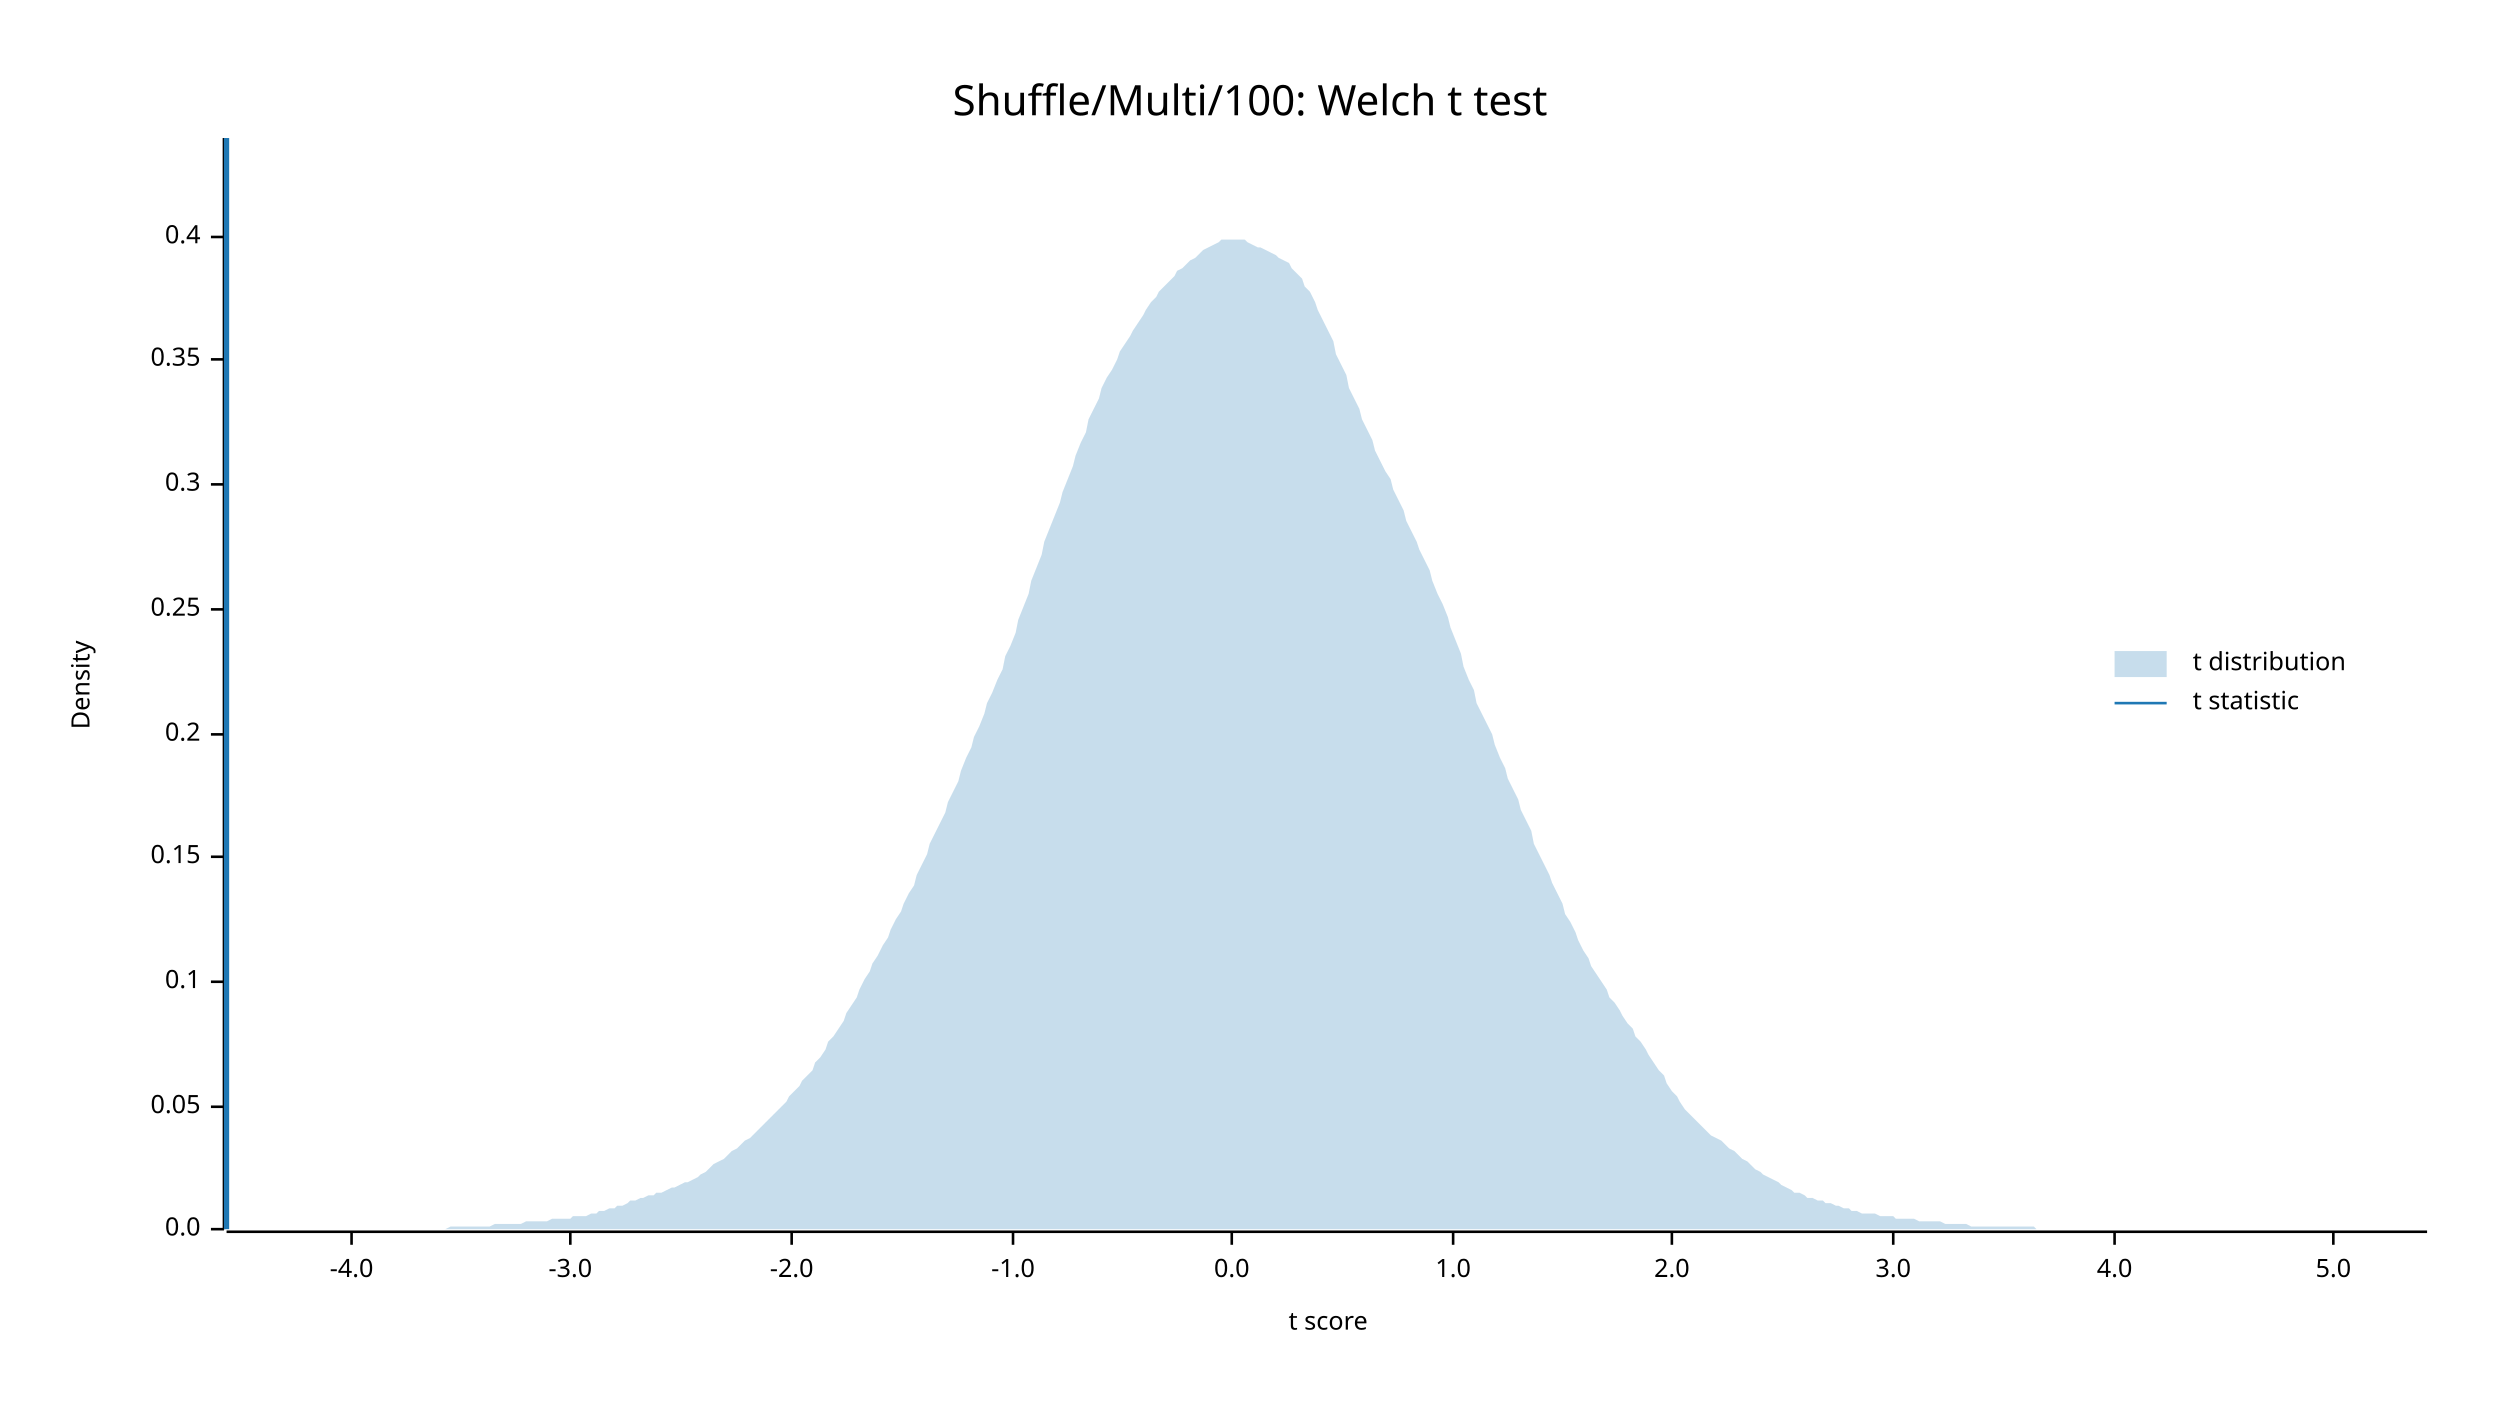
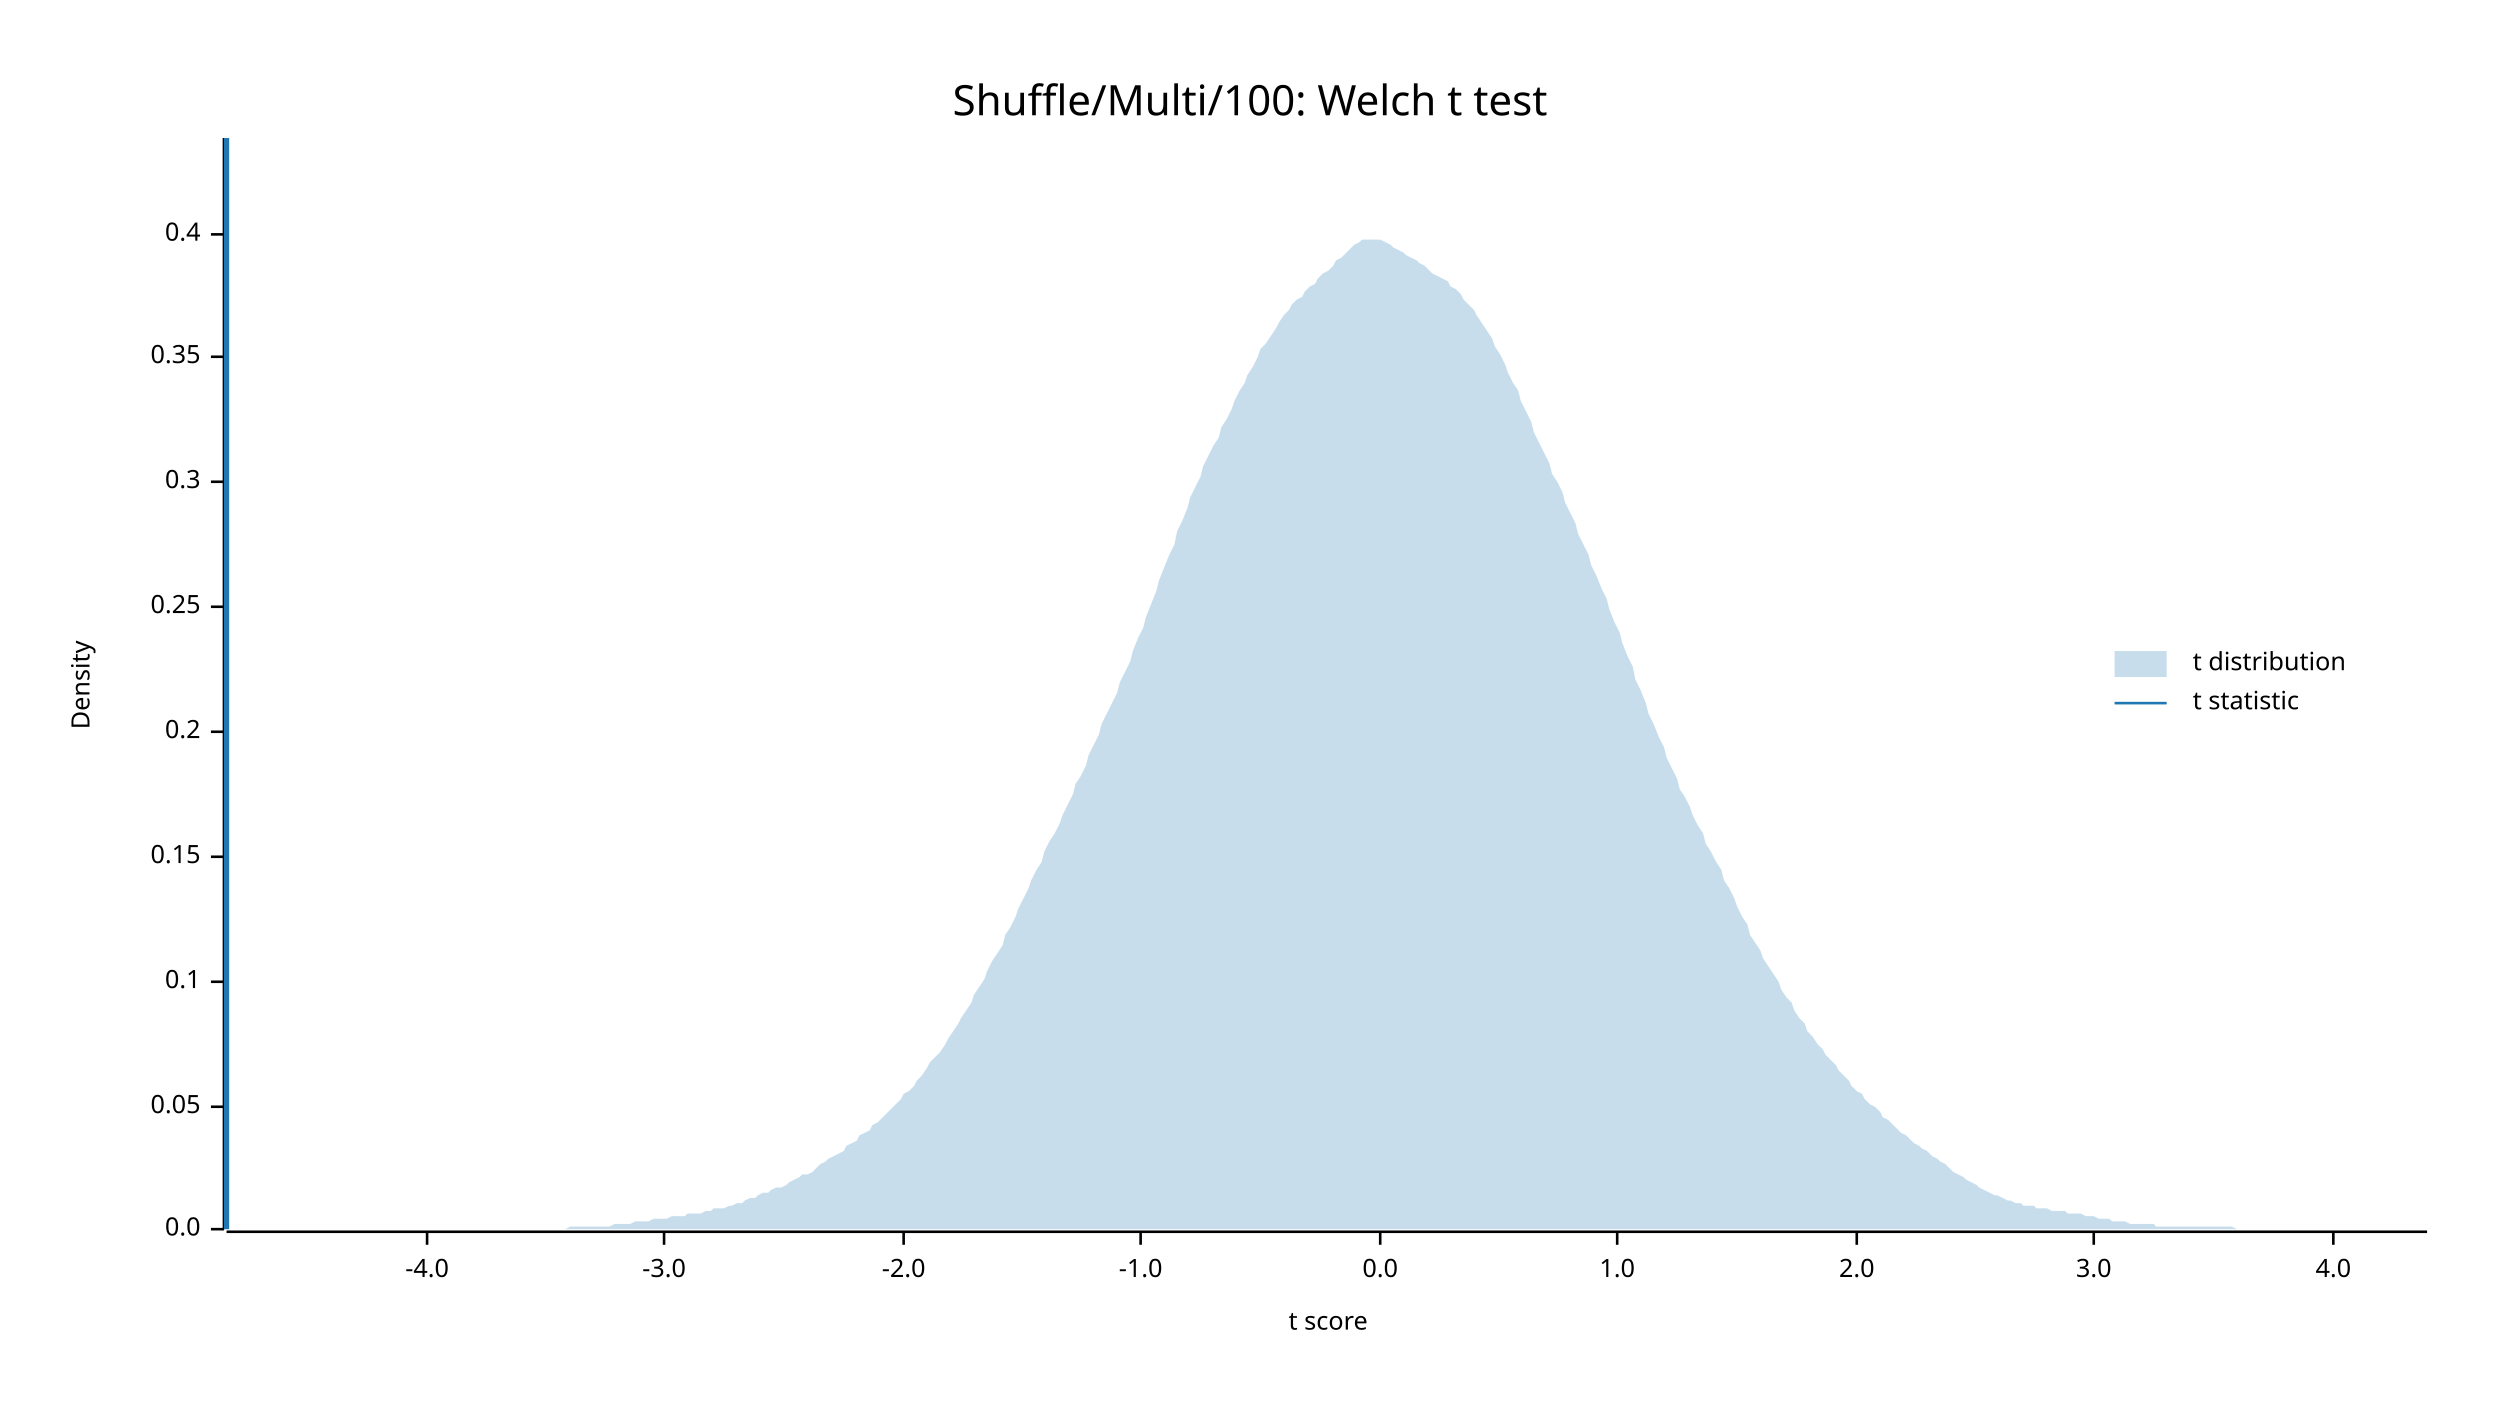
<svg xmlns="http://www.w3.org/2000/svg" width="960" height="540" viewBox="0 0 960 540">
  <text x="480" y="32" dy="0.76em" text-anchor="middle" font-family="sans-serif" font-size="16.129" opacity="1" fill="#000000">
Shuffle/Multi/100: Welch t test
</text>
  <text x="27" y="263" dy="0.76em" text-anchor="middle" font-family="sans-serif" font-size="9.677" opacity="1" fill="#000000" transform="rotate(270, 27, 263)">
Density
</text>
  <text x="510" y="513" dy="-0.5ex" text-anchor="middle" font-family="sans-serif" font-size="9.677" opacity="1" fill="#000000">
t score
</text>
  <polyline fill="none" opacity="1" stroke="#000000" stroke-width="1" points="86,53 86,472 " />
  <text x="77" y="472" dy="0.5ex" text-anchor="end" font-family="sans-serif" font-size="9.677" opacity="1" fill="#000000">
0.0
</text>
  <polyline fill="none" opacity="1" stroke="#000000" stroke-width="1" points="81,472 86,472 " />
  <text x="77" y="425" dy="0.5ex" text-anchor="end" font-family="sans-serif" font-size="9.677" opacity="1" fill="#000000">
0.05
</text>
  <polyline fill="none" opacity="1" stroke="#000000" stroke-width="1" points="81,425 86,425 " />
  <text x="77" y="377" dy="0.5ex" text-anchor="end" font-family="sans-serif" font-size="9.677" opacity="1" fill="#000000">
0.1
</text>
  <polyline fill="none" opacity="1" stroke="#000000" stroke-width="1" points="81,377 86,377 " />
  <text x="77" y="329" dy="0.5ex" text-anchor="end" font-family="sans-serif" font-size="9.677" opacity="1" fill="#000000">
0.15
</text>
  <polyline fill="none" opacity="1" stroke="#000000" stroke-width="1" points="81,329 86,329 " />
-   <text x="77" y="282" dy="0.5ex" text-anchor="end" font-family="sans-serif" font-size="9.677" opacity="1" fill="#000000">
+   <text x="77" y="281" dy="0.5ex" text-anchor="end" font-family="sans-serif" font-size="9.677" opacity="1" fill="#000000">
0.2
</text>
-   <polyline fill="none" opacity="1" stroke="#000000" stroke-width="1" points="81,282 86,282 " />
-   <text x="77" y="234" dy="0.5ex" text-anchor="end" font-family="sans-serif" font-size="9.677" opacity="1" fill="#000000">
+   <polyline fill="none" opacity="1" stroke="#000000" stroke-width="1" points="81,281 86,281 " />
+   <text x="77" y="233" dy="0.5ex" text-anchor="end" font-family="sans-serif" font-size="9.677" opacity="1" fill="#000000">
0.25
</text>
-   <polyline fill="none" opacity="1" stroke="#000000" stroke-width="1" points="81,234 86,234 " />
-   <text x="77" y="186" dy="0.5ex" text-anchor="end" font-family="sans-serif" font-size="9.677" opacity="1" fill="#000000">
+   <polyline fill="none" opacity="1" stroke="#000000" stroke-width="1" points="81,233 86,233 " />
+   <text x="77" y="185" dy="0.5ex" text-anchor="end" font-family="sans-serif" font-size="9.677" opacity="1" fill="#000000">
0.3
</text>
-   <polyline fill="none" opacity="1" stroke="#000000" stroke-width="1" points="81,186 86,186 " />
-   <text x="77" y="138" dy="0.5ex" text-anchor="end" font-family="sans-serif" font-size="9.677" opacity="1" fill="#000000">
+   <polyline fill="none" opacity="1" stroke="#000000" stroke-width="1" points="81,185 86,185 " />
+   <text x="77" y="137" dy="0.5ex" text-anchor="end" font-family="sans-serif" font-size="9.677" opacity="1" fill="#000000">
0.35
</text>
-   <polyline fill="none" opacity="1" stroke="#000000" stroke-width="1" points="81,138 86,138 " />
-   <text x="77" y="91" dy="0.5ex" text-anchor="end" font-family="sans-serif" font-size="9.677" opacity="1" fill="#000000">
+   <polyline fill="none" opacity="1" stroke="#000000" stroke-width="1" points="81,137 86,137 " />
+   <text x="77" y="90" dy="0.5ex" text-anchor="end" font-family="sans-serif" font-size="9.677" opacity="1" fill="#000000">
0.4
</text>
-   <polyline fill="none" opacity="1" stroke="#000000" stroke-width="1" points="81,91 86,91 " />
+   <polyline fill="none" opacity="1" stroke="#000000" stroke-width="1" points="81,90 86,90 " />
  <polyline fill="none" opacity="1" stroke="#000000" stroke-width="1" points="87,473 932,473 " />
-   <text x="135" y="483" dy="0.76em" text-anchor="middle" font-family="sans-serif" font-size="9.677" opacity="1" fill="#000000">
+   <text x="164" y="483" dy="0.76em" text-anchor="middle" font-family="sans-serif" font-size="9.677" opacity="1" fill="#000000">
-4.0
</text>
-   <polyline fill="none" opacity="1" stroke="#000000" stroke-width="1" points="135,473 135,478 " />
-   <text x="219" y="483" dy="0.76em" text-anchor="middle" font-family="sans-serif" font-size="9.677" opacity="1" fill="#000000">
+   <polyline fill="none" opacity="1" stroke="#000000" stroke-width="1" points="164,473 164,478 " />
+   <text x="255" y="483" dy="0.76em" text-anchor="middle" font-family="sans-serif" font-size="9.677" opacity="1" fill="#000000">
-3.0
</text>
-   <polyline fill="none" opacity="1" stroke="#000000" stroke-width="1" points="219,473 219,478 " />
-   <text x="304" y="483" dy="0.76em" text-anchor="middle" font-family="sans-serif" font-size="9.677" opacity="1" fill="#000000">
+   <polyline fill="none" opacity="1" stroke="#000000" stroke-width="1" points="255,473 255,478 " />
+   <text x="347" y="483" dy="0.76em" text-anchor="middle" font-family="sans-serif" font-size="9.677" opacity="1" fill="#000000">
-2.0
</text>
-   <polyline fill="none" opacity="1" stroke="#000000" stroke-width="1" points="304,473 304,478 " />
-   <text x="389" y="483" dy="0.76em" text-anchor="middle" font-family="sans-serif" font-size="9.677" opacity="1" fill="#000000">
+   <polyline fill="none" opacity="1" stroke="#000000" stroke-width="1" points="347,473 347,478 " />
+   <text x="438" y="483" dy="0.76em" text-anchor="middle" font-family="sans-serif" font-size="9.677" opacity="1" fill="#000000">
-1.0
</text>
-   <polyline fill="none" opacity="1" stroke="#000000" stroke-width="1" points="389,473 389,478 " />
-   <text x="473" y="483" dy="0.76em" text-anchor="middle" font-family="sans-serif" font-size="9.677" opacity="1" fill="#000000">
+   <polyline fill="none" opacity="1" stroke="#000000" stroke-width="1" points="438,473 438,478 " />
+   <text x="530" y="483" dy="0.76em" text-anchor="middle" font-family="sans-serif" font-size="9.677" opacity="1" fill="#000000">
0.0
</text>
-   <polyline fill="none" opacity="1" stroke="#000000" stroke-width="1" points="473,473 473,478 " />
-   <text x="558" y="483" dy="0.76em" text-anchor="middle" font-family="sans-serif" font-size="9.677" opacity="1" fill="#000000">
+   <polyline fill="none" opacity="1" stroke="#000000" stroke-width="1" points="530,473 530,478 " />
+   <text x="621" y="483" dy="0.76em" text-anchor="middle" font-family="sans-serif" font-size="9.677" opacity="1" fill="#000000">
1.0
</text>
-   <polyline fill="none" opacity="1" stroke="#000000" stroke-width="1" points="558,473 558,478 " />
-   <text x="642" y="483" dy="0.76em" text-anchor="middle" font-family="sans-serif" font-size="9.677" opacity="1" fill="#000000">
+   <polyline fill="none" opacity="1" stroke="#000000" stroke-width="1" points="621,473 621,478 " />
+   <text x="713" y="483" dy="0.76em" text-anchor="middle" font-family="sans-serif" font-size="9.677" opacity="1" fill="#000000">
2.0
</text>
-   <polyline fill="none" opacity="1" stroke="#000000" stroke-width="1" points="642,473 642,478 " />
-   <text x="727" y="483" dy="0.76em" text-anchor="middle" font-family="sans-serif" font-size="9.677" opacity="1" fill="#000000">
+   <polyline fill="none" opacity="1" stroke="#000000" stroke-width="1" points="713,473 713,478 " />
+   <text x="804" y="483" dy="0.76em" text-anchor="middle" font-family="sans-serif" font-size="9.677" opacity="1" fill="#000000">
3.0
</text>
-   <polyline fill="none" opacity="1" stroke="#000000" stroke-width="1" points="727,473 727,478 " />
-   <text x="812" y="483" dy="0.76em" text-anchor="middle" font-family="sans-serif" font-size="9.677" opacity="1" fill="#000000">
+   <polyline fill="none" opacity="1" stroke="#000000" stroke-width="1" points="804,473 804,478 " />
+   <text x="896" y="483" dy="0.76em" text-anchor="middle" font-family="sans-serif" font-size="9.677" opacity="1" fill="#000000">
4.0
</text>
-   <polyline fill="none" opacity="1" stroke="#000000" stroke-width="1" points="812,473 812,478 " />
-   <text x="896" y="483" dy="0.76em" text-anchor="middle" font-family="sans-serif" font-size="9.677" opacity="1" fill="#000000">
- 5.0
- </text>
  <polyline fill="none" opacity="1" stroke="#000000" stroke-width="1" points="896,473 896,478 " />
-   <polygon opacity="0.25" fill="#1F78B4" points="87,472 88,472 90,472 92,472 93,472 95,472 97,472 98,472 100,472 102,472 103,472 105,472 107,472 109,472 110,472 112,472 114,472 115,472 117,472 119,472 120,472 122,472 124,472 125,472 127,472 129,472 131,472 132,472 134,472 136,472 137,472 139,472 141,472 142,472 144,472 146,472 147,472 149,472 151,472 153,472 154,472 156,472 158,472 159,472 161,472 163,472 164,472 166,472 168,472 169,472 171,472 173,471 175,471 176,471 178,471 180,471 181,471 183,471 185,471 186,471 188,471 190,470 191,470 193,470 195,470 197,470 198,470 200,470 202,469 203,469 205,469 207,469 208,469 210,469 212,468 214,468 215,468 217,468 219,468 220,467 222,467 224,467 225,467 227,466 229,466 230,465 232,465 234,464 236,464 237,463 239,463 241,462 242,461 244,461 246,460 247,460 249,459 251,459 252,458 254,458 256,457 258,456 259,456 261,455 263,454 264,454 266,453 268,452 269,451 271,450 273,448 274,447 276,446 278,445 280,443 281,442 283,441 285,439 286,438 288,437 290,435 291,434 293,432 295,430 296,429 298,427 300,425 302,423 303,421 305,419 307,417 308,415 310,413 312,411 313,408 315,406 317,403 318,400 320,398 322,395 324,392 325,389 327,386 329,383 330,380 332,376 334,373 335,370 337,367 339,363 341,360 342,357 344,353 346,350 347,347 349,343 351,340 352,336 354,332 356,328 357,324 359,320 361,316 363,312 364,308 366,304 368,300 369,296 371,291 373,287 374,283 376,279 378,274 379,270 381,266 383,261 385,257 386,252 388,248 390,243 391,238 393,233 395,228 396,223 398,218 400,213 401,208 403,203 405,198 407,193 408,189 410,184 412,179 413,175 415,170 417,166 418,161 420,157 422,153 423,149 425,145 427,142 429,138 430,135 432,132 434,129 435,127 437,124 439,121 440,119 442,116 444,114 445,112 447,110 449,108 451,106 452,104 454,103 456,101 457,100 459,99 461,97 462,96 464,95 466,94 468,93 469,92 471,92 473,92 474,92 476,92 478,92 479,93 481,94 483,95 484,95 486,96 488,97 490,98 491,99 493,100 495,101 496,103 498,105 500,107 501,110 503,112 505,116 506,119 508,123 510,127 512,131 513,136 515,140 517,144 518,149 520,153 522,157 523,161 525,165 527,169 528,173 530,177 532,181 534,184 535,188 537,192 539,196 540,200 542,204 544,208 545,211 547,215 549,219 550,223 552,228 554,232 556,237 557,241 559,246 561,251 562,256 564,261 566,265 567,270 569,274 571,278 573,282 574,286 576,291 578,295 579,299 581,303 583,307 584,311 586,315 588,319 589,324 591,328 593,332 595,336 596,339 598,343 600,347 601,351 603,354 605,358 606,361 608,365 610,368 611,371 613,374 615,377 617,380 618,383 620,385 622,388 623,390 625,393 627,395 628,398 630,400 632,403 633,405 635,408 637,411 639,413 640,416 642,419 644,421 645,423 647,426 649,428 650,429 652,431 654,433 655,434 657,436 659,437 661,438 662,439 664,441 666,442 667,443 669,445 671,446 672,447 674,449 676,450 677,451 679,452 681,453 683,454 684,455 686,456 688,457 689,458 691,458 693,459 694,460 696,460 698,461 700,461 701,462 703,462 705,463 706,463 708,464 710,464 711,465 713,465 715,466 716,466 718,466 720,466 722,467 723,467 725,467 727,467 728,468 730,468 732,468 733,468 735,468 737,469 738,469 740,469 742,469 744,469 745,469 747,470 749,470 750,470 752,470 754,470 755,470 757,471 759,471 760,471 762,471 764,471 766,471 767,471 769,471 771,471 772,471 774,471 776,471 777,471 779,471 781,471 782,472 784,472 786,472 788,472 789,472 791,472 793,472 794,472 796,472 798,472 799,472 801,472 803,472 804,472 806,472 808,472 810,472 811,472 813,472 815,472 816,472 818,472 820,472 821,472 823,472 825,472 827,472 828,472 830,472 832,472 833,472 835,472 837,472 838,472 840,472 842,472 843,472 845,472 847,472 849,472 850,472 852,472 854,472 855,472 857,472 859,472 860,472 862,472 864,472 865,472 867,472 869,472 871,472 872,472 874,472 876,472 877,472 879,472 881,472 882,472 884,472 886,472 887,472 889,472 891,472 893,472 894,472 896,472 898,472 899,472 901,472 903,472 904,472 906,472 908,472 909,472 911,472 913,472 915,472 916,472 918,472 920,472 921,472 923,472 925,472 926,472 928,472 930,472 932,472 932,472 87,472 " />
+   <polygon opacity="0.25" fill="#1F78B4" points="87,472 88,472 90,472 92,472 93,472 95,472 97,472 98,472 100,472 102,472 103,472 105,472 107,472 109,472 110,472 112,472 114,472 115,472 117,472 119,472 120,472 122,472 124,472 125,472 127,472 129,472 131,472 132,472 134,472 136,472 137,472 139,472 141,472 142,472 144,472 146,472 147,472 149,472 151,472 153,472 154,472 156,472 158,472 159,472 161,472 163,472 164,472 166,472 168,472 169,472 171,472 173,472 175,472 176,472 178,472 180,472 181,472 183,472 185,472 186,472 188,472 190,472 191,472 193,472 195,472 197,472 198,472 200,472 202,472 203,472 205,472 207,472 208,472 210,472 212,472 214,472 215,472 217,472 219,471 220,471 222,471 224,471 225,471 227,471 229,471 230,471 232,471 234,471 236,470 237,470 239,470 241,470 242,470 244,469 246,469 247,469 249,469 251,468 252,468 254,468 256,468 258,467 259,467 261,467 263,467 264,466 266,466 268,466 269,466 271,465 273,465 274,464 276,464 278,464 280,463 281,463 283,462 285,462 286,461 288,460 290,460 291,459 293,458 295,458 296,457 298,456 300,456 302,455 303,454 305,453 307,452 308,451 310,451 312,450 313,449 315,447 317,446 318,445 320,444 322,443 324,442 325,440 327,439 329,438 330,436 332,435 334,434 335,432 337,431 339,429 341,427 342,426 344,424 346,422 347,420 349,419 351,417 352,415 354,413 356,410 357,408 359,406 361,404 363,401 364,399 366,396 368,393 369,391 371,388 373,385 374,382 376,379 378,376 379,373 381,369 383,366 385,363 386,359 388,356 390,352 391,349 393,345 395,341 396,338 398,334 400,331 401,327 403,323 405,320 407,316 408,313 410,309 412,305 413,301 415,298 417,294 418,290 420,286 422,282 423,278 425,274 427,270 429,266 430,262 432,258 434,254 435,250 437,245 439,241 440,237 442,232 444,227 445,223 447,218 449,213 451,209 452,204 454,200 456,195 457,191 459,187 461,183 462,179 464,175 466,171 468,168 469,164 471,161 473,157 474,154 476,150 478,147 479,144 481,141 483,137 484,134 486,132 488,129 490,126 491,124 493,121 495,119 496,117 498,115 500,114 501,112 503,110 505,109 506,107 508,105 510,104 512,102 513,100 515,99 517,97 518,96 520,94 522,93 523,92 525,92 527,92 528,92 530,92 532,93 534,94 535,95 537,96 539,97 540,98 542,99 544,100 545,101 547,102 549,104 550,105 552,106 554,107 556,108 557,110 559,111 561,113 562,115 564,117 566,119 567,121 569,124 571,127 573,130 574,133 576,136 578,140 579,143 581,147 583,150 584,154 586,158 588,162 589,166 591,170 593,174 595,178 596,182 598,185 600,189 601,193 603,197 605,201 606,205 608,209 610,213 611,217 613,221 615,226 617,230 618,234 620,239 622,243 623,247 625,252 627,256 628,261 630,265 632,270 633,274 635,278 637,283 639,287 640,291 642,295 644,299 645,303 647,306 649,310 650,313 652,317 654,320 655,324 657,327 659,331 661,334 662,338 664,341 666,345 667,348 669,352 671,355 672,359 674,362 676,365 677,368 679,371 681,374 683,377 684,380 686,383 688,385 689,388 691,391 693,393 694,396 696,398 698,401 700,403 701,405 703,407 705,409 706,411 708,413 710,415 711,417 713,419 715,420 716,422 718,424 720,425 722,427 723,429 725,430 727,432 728,433 730,435 732,436 733,437 735,439 737,440 738,441 740,442 742,444 744,445 745,446 747,447 749,449 750,450 752,451 754,452 755,453 757,454 759,455 760,456 762,457 764,458 766,459 767,459 769,460 771,461 772,461 774,462 776,462 777,463 779,463 781,463 782,464 784,464 786,464 788,465 789,465 791,465 793,465 794,466 796,466 798,466 799,466 801,467 803,467 804,467 806,468 808,468 810,468 811,469 813,469 815,469 816,469 818,470 820,470 821,470 823,470 825,470 827,470 828,471 830,471 832,471 833,471 835,471 837,471 838,471 840,471 842,471 843,471 845,471 847,471 849,471 850,471 852,471 854,471 855,471 857,471 859,472 860,472 862,472 864,472 865,472 867,472 869,472 871,472 872,472 874,472 876,472 877,472 879,472 881,472 882,472 884,472 886,472 887,472 889,472 891,472 893,472 894,472 896,472 898,472 899,472 901,472 903,472 904,472 906,472 908,472 909,472 911,472 913,472 915,472 916,472 918,472 920,472 921,472 923,472 925,472 926,472 928,472 930,472 932,472 932,472 87,472 " />
  <polyline fill="none" opacity="1" stroke="#1F78B4" stroke-width="2" points="87,472 87,53 " />
  <text x="842" y="250" dy="0.76em" text-anchor="start" font-family="sans-serif" font-size="9.677" opacity="1" fill="#000000">
t distribution
</text>
  <text x="842" y="265" dy="0.76em" text-anchor="start" font-family="sans-serif" font-size="9.677" opacity="1" fill="#000000">
t statistic
</text>
  <rect x="812" y="250" width="20" height="10" opacity="0.25" fill="#1F78B4" stroke="none" />
  <polyline fill="none" opacity="1" stroke="#1F78B4" stroke-width="1" points="812,270 832,270 " />
</svg>
